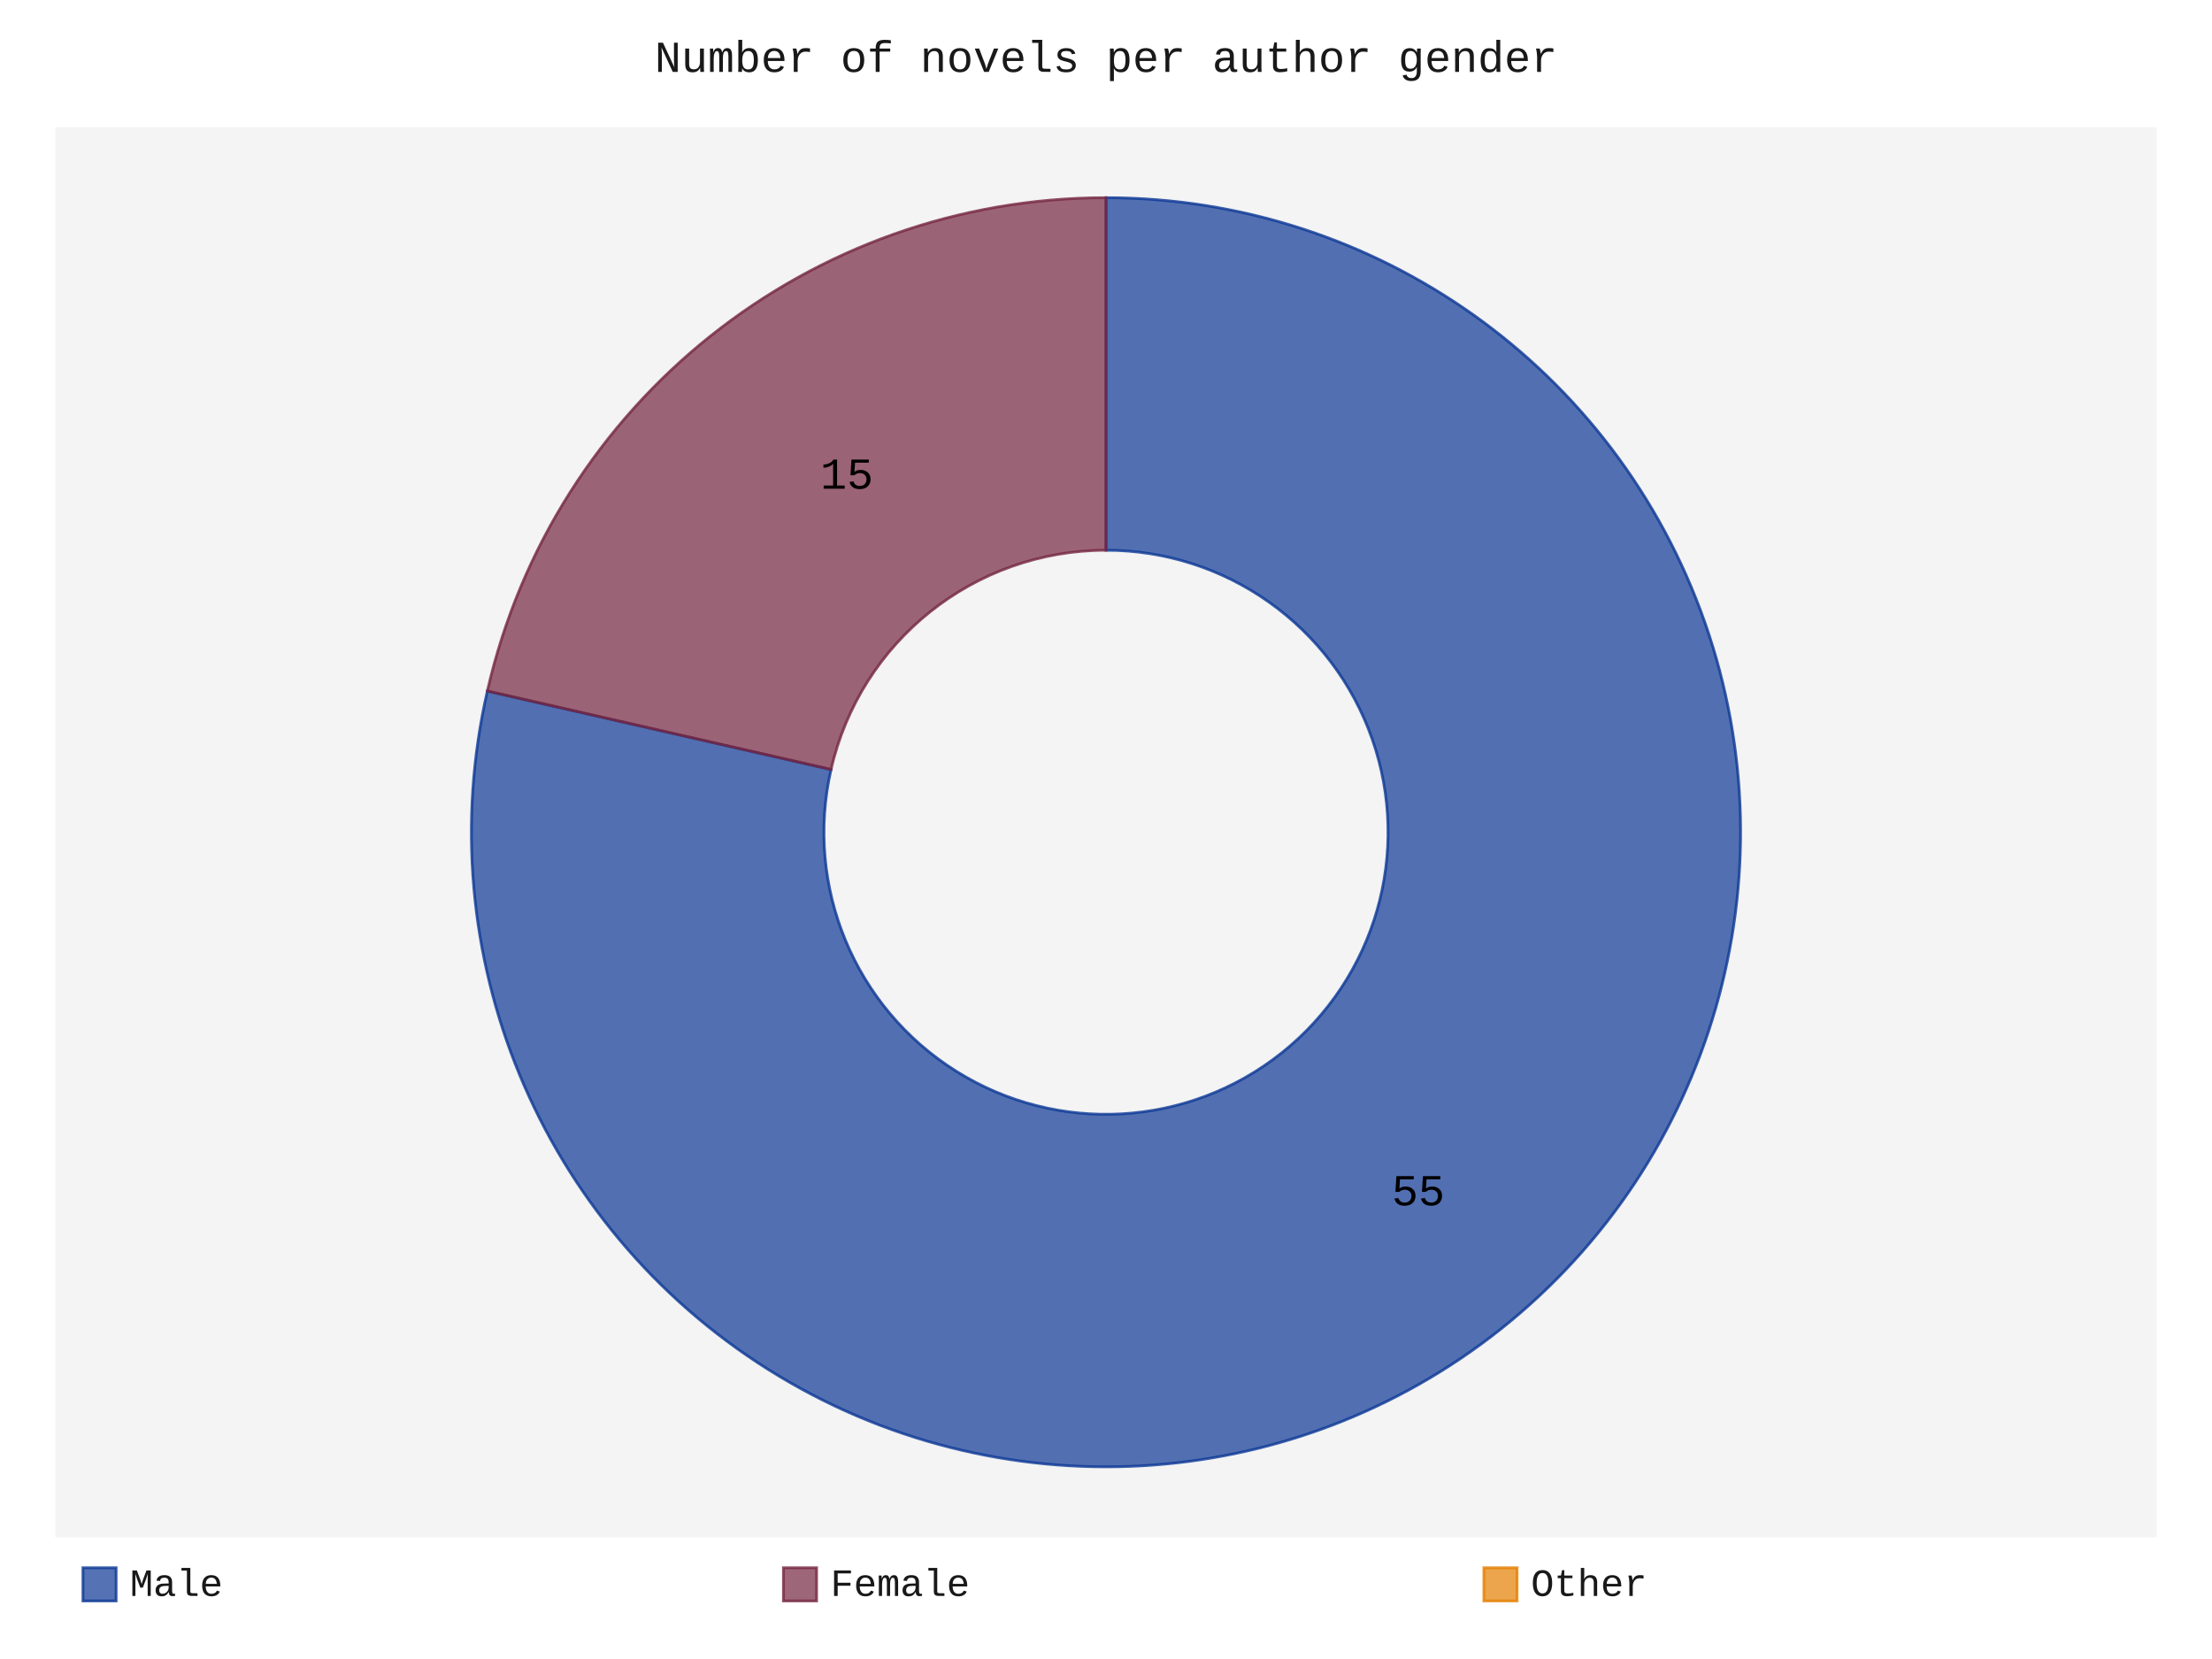
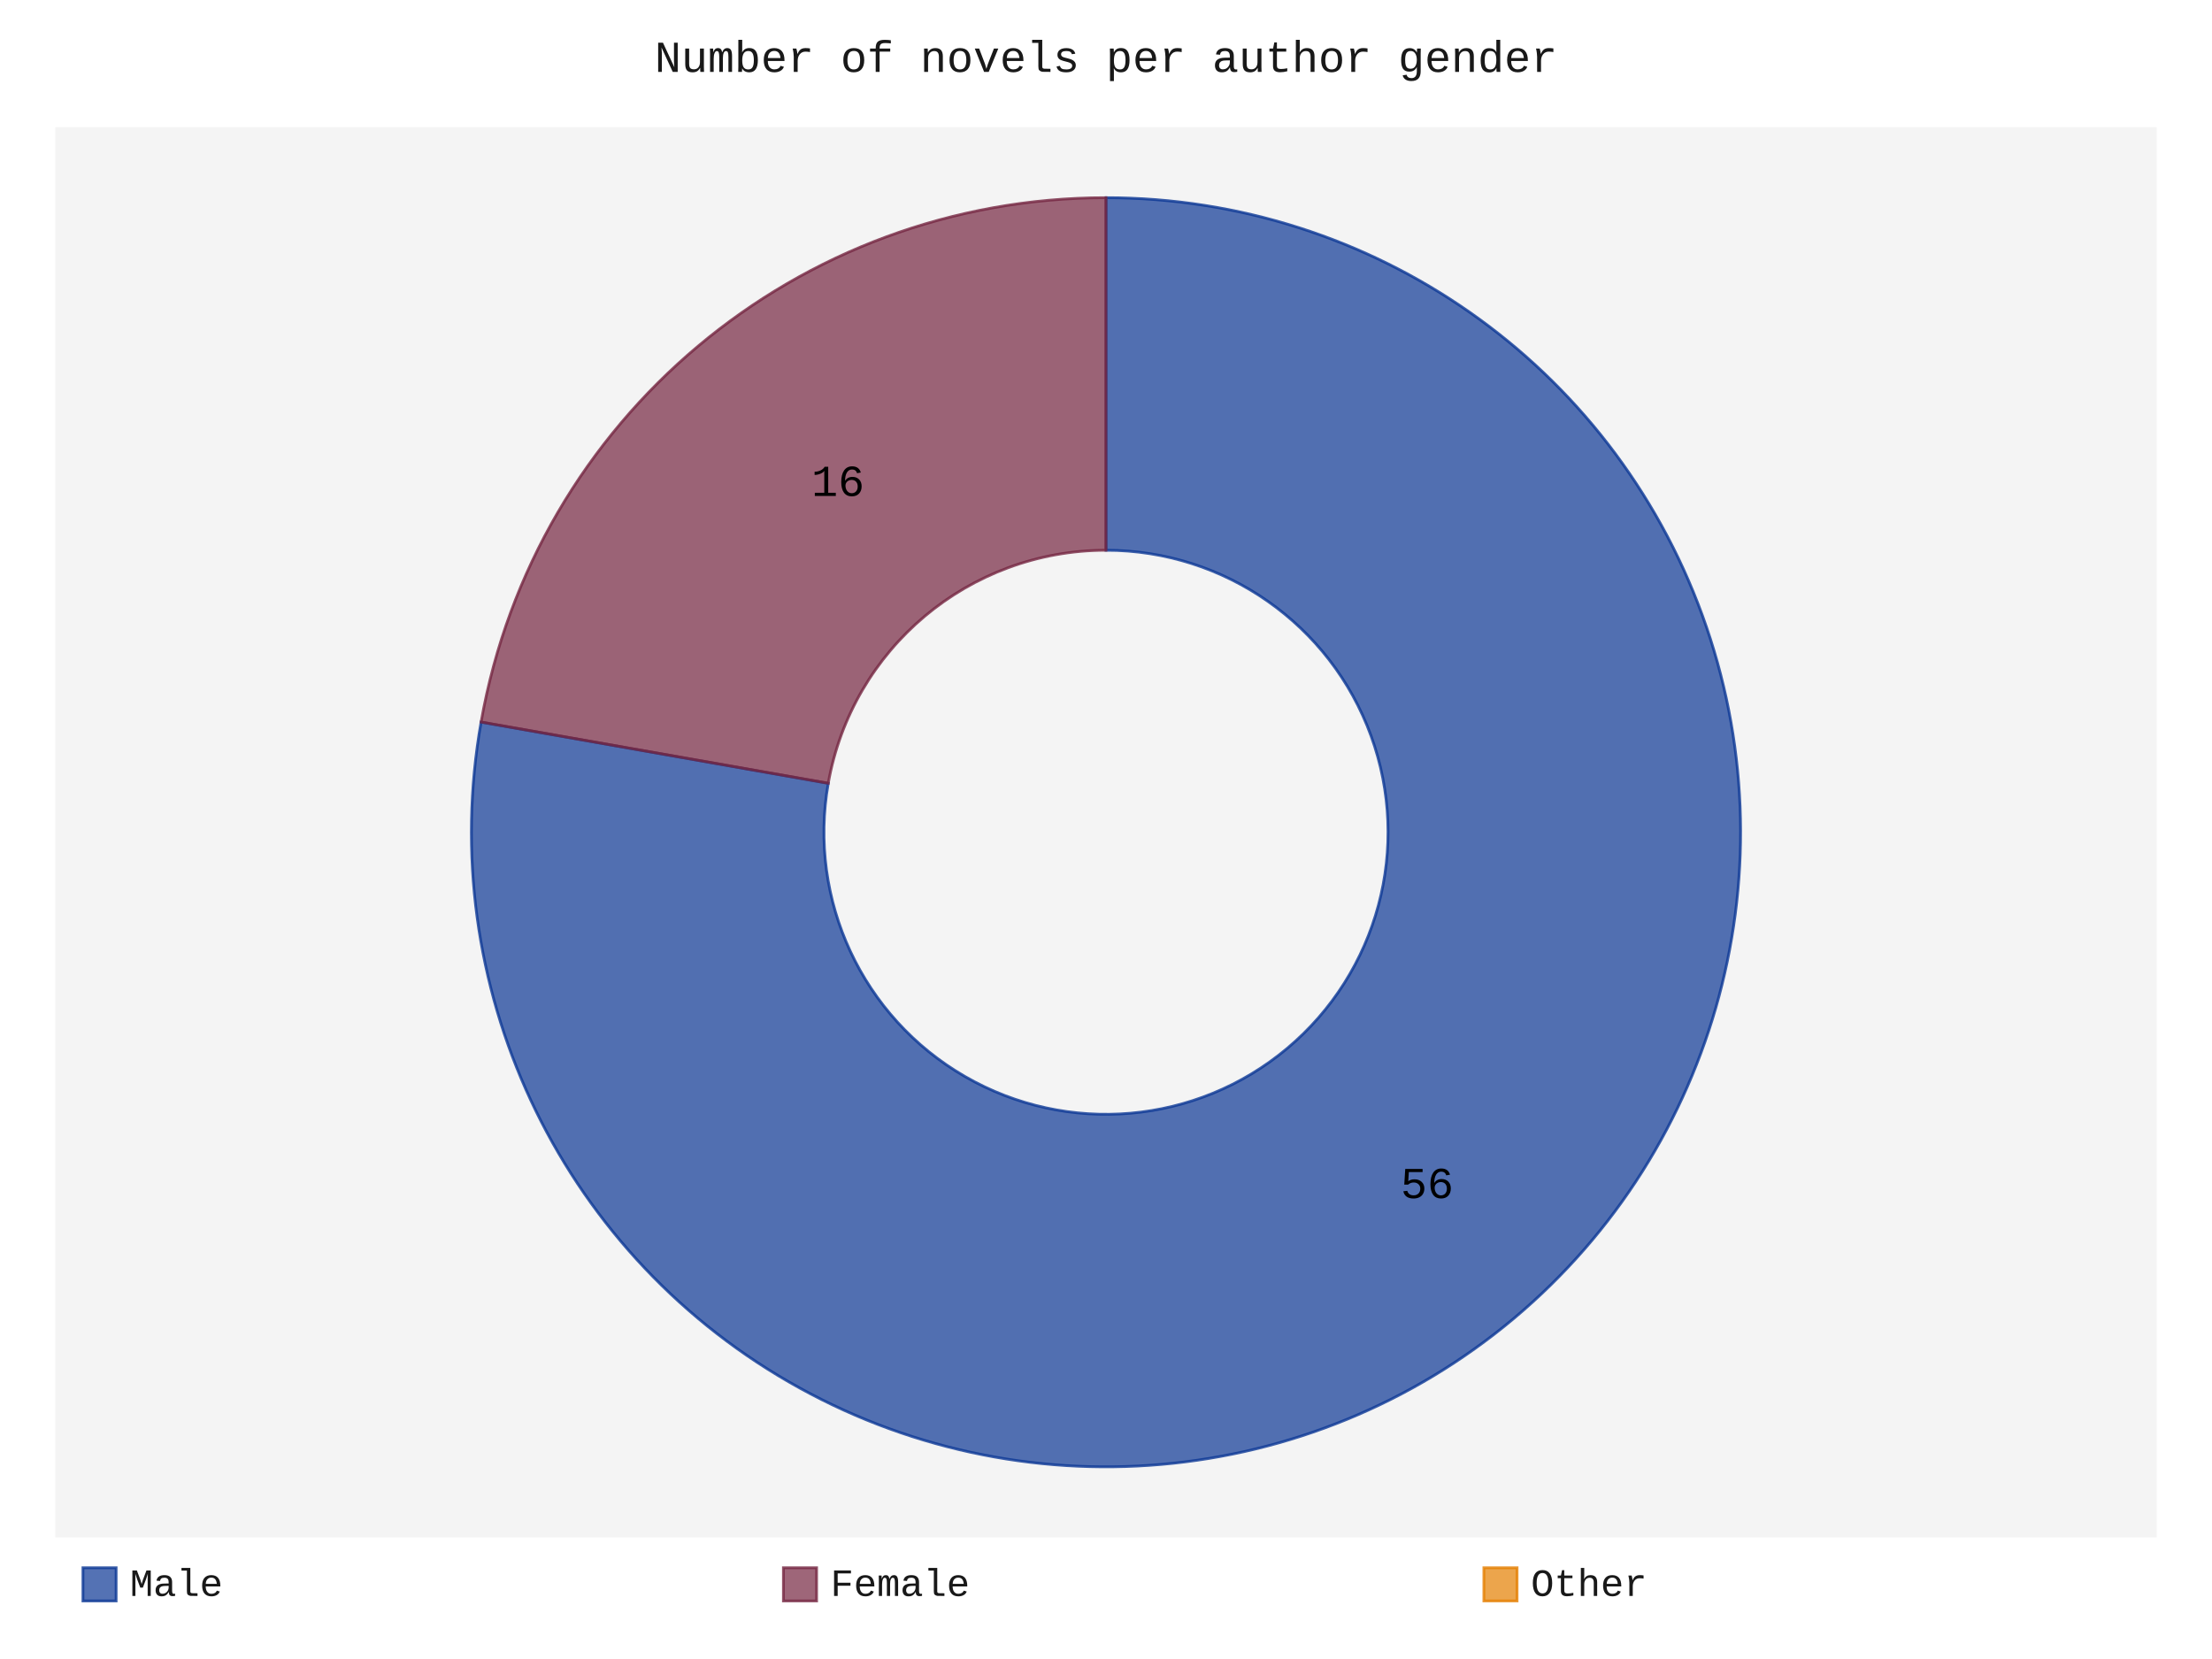
- <svg xmlns="http://www.w3.org/2000/svg" id="chart-55b80e02-825f-4cdd-a91c-d33296e35cc0" class="pygal-chart" viewBox="0 0 800 600">
+ <svg xmlns="http://www.w3.org/2000/svg" id="chart-2fa1ccc5-e13b-40f2-84ac-0da39ed4a775" class="pygal-chart" viewBox="0 0 800 600">
  <defs>
-     <style type="text/css">#chart-55b80e02-825f-4cdd-a91c-d33296e35cc0{-webkit-user-select:none;-webkit-font-smoothing:antialiased;font-family:Consolas,"Liberation Mono",Menlo,Courier,monospace}#chart-55b80e02-825f-4cdd-a91c-d33296e35cc0 .title{font-family:Consolas,"Liberation Mono",Menlo,Courier,monospace;font-size:16px}#chart-55b80e02-825f-4cdd-a91c-d33296e35cc0 .legends .legend text{font-family:Consolas,"Liberation Mono",Menlo,Courier,monospace;font-size:14px}#chart-55b80e02-825f-4cdd-a91c-d33296e35cc0 .axis text{font-family:Consolas,"Liberation Mono",Menlo,Courier,monospace;font-size:10px}#chart-55b80e02-825f-4cdd-a91c-d33296e35cc0 .axis text.major{font-family:Consolas,"Liberation Mono",Menlo,Courier,monospace;font-size:10px}#chart-55b80e02-825f-4cdd-a91c-d33296e35cc0 .text-overlay text.value{font-family:Consolas,"Liberation Mono",Menlo,Courier,monospace;font-size:16px}#chart-55b80e02-825f-4cdd-a91c-d33296e35cc0 .text-overlay text.label{font-family:Consolas,"Liberation Mono",Menlo,Courier,monospace;font-size:10px}#chart-55b80e02-825f-4cdd-a91c-d33296e35cc0 .tooltip{font-family:Consolas,"Liberation Mono",Menlo,Courier,monospace;font-size:14px}#chart-55b80e02-825f-4cdd-a91c-d33296e35cc0 text.no_data{font-family:Consolas,"Liberation Mono",Menlo,Courier,monospace;font-size:64px}
- #chart-55b80e02-825f-4cdd-a91c-d33296e35cc0{background-color:transparent}#chart-55b80e02-825f-4cdd-a91c-d33296e35cc0 path,#chart-55b80e02-825f-4cdd-a91c-d33296e35cc0 line,#chart-55b80e02-825f-4cdd-a91c-d33296e35cc0 rect,#chart-55b80e02-825f-4cdd-a91c-d33296e35cc0 circle{-webkit-transition:150ms;-moz-transition:150ms;transition:150ms}#chart-55b80e02-825f-4cdd-a91c-d33296e35cc0 .graph &gt; .background{fill:transparent}#chart-55b80e02-825f-4cdd-a91c-d33296e35cc0 .plot &gt; .background{fill:rgba(240,240,240,0.7)}#chart-55b80e02-825f-4cdd-a91c-d33296e35cc0 .graph{fill:rgba(0,0,0,0.9)}#chart-55b80e02-825f-4cdd-a91c-d33296e35cc0 text.no_data{fill:rgba(0,0,0,0.9)}#chart-55b80e02-825f-4cdd-a91c-d33296e35cc0 .title{fill:rgba(0,0,0,0.9)}#chart-55b80e02-825f-4cdd-a91c-d33296e35cc0 .legends .legend text{fill:rgba(0,0,0,0.9)}#chart-55b80e02-825f-4cdd-a91c-d33296e35cc0 .legends .legend:hover text{fill:rgba(0,0,0,0.9)}#chart-55b80e02-825f-4cdd-a91c-d33296e35cc0 .axis .line{stroke:rgba(0,0,0,0.9)}#chart-55b80e02-825f-4cdd-a91c-d33296e35cc0 .axis .guide.line{stroke:rgba(0,0,0,0.5)}#chart-55b80e02-825f-4cdd-a91c-d33296e35cc0 .axis .major.line{stroke:rgba(0,0,0,0.9)}#chart-55b80e02-825f-4cdd-a91c-d33296e35cc0 .axis text.major{fill:rgba(0,0,0,0.9)}#chart-55b80e02-825f-4cdd-a91c-d33296e35cc0 .axis.y .guides:hover .guide.line,#chart-55b80e02-825f-4cdd-a91c-d33296e35cc0 .line-graph .axis.x .guides:hover .guide.line,#chart-55b80e02-825f-4cdd-a91c-d33296e35cc0 .stackedline-graph .axis.x .guides:hover .guide.line,#chart-55b80e02-825f-4cdd-a91c-d33296e35cc0 .xy-graph .axis.x .guides:hover .guide.line{stroke:rgba(0,0,0,0.9)}#chart-55b80e02-825f-4cdd-a91c-d33296e35cc0 .axis .guides:hover text{fill:rgba(0,0,0,0.9)}#chart-55b80e02-825f-4cdd-a91c-d33296e35cc0 .reactive{fill-opacity:.7;stroke-opacity:.8}#chart-55b80e02-825f-4cdd-a91c-d33296e35cc0 .ci{stroke:rgba(0,0,0,0.9)}#chart-55b80e02-825f-4cdd-a91c-d33296e35cc0 .reactive.active,#chart-55b80e02-825f-4cdd-a91c-d33296e35cc0 .active .reactive{fill-opacity:.8;stroke-opacity:.9;stroke-width:4}#chart-55b80e02-825f-4cdd-a91c-d33296e35cc0 .ci .reactive.active{stroke-width:1.5}#chart-55b80e02-825f-4cdd-a91c-d33296e35cc0 .series text{fill:rgba(0,0,0,0.9)}#chart-55b80e02-825f-4cdd-a91c-d33296e35cc0 .tooltip rect{fill:rgba(240,240,240,0.7);stroke:rgba(0,0,0,0.9);-webkit-transition:opacity 150ms;-moz-transition:opacity 150ms;transition:opacity 150ms}#chart-55b80e02-825f-4cdd-a91c-d33296e35cc0 .tooltip .label{fill:rgba(0,0,0,0.9)}#chart-55b80e02-825f-4cdd-a91c-d33296e35cc0 .tooltip .label{fill:rgba(0,0,0,0.9)}#chart-55b80e02-825f-4cdd-a91c-d33296e35cc0 .tooltip .legend{font-size:.8em;fill:rgba(0,0,0,0.5)}#chart-55b80e02-825f-4cdd-a91c-d33296e35cc0 .tooltip .x_label{font-size:.6em;fill:rgba(0,0,0,0.9)}#chart-55b80e02-825f-4cdd-a91c-d33296e35cc0 .tooltip .xlink{font-size:.5em;text-decoration:underline}#chart-55b80e02-825f-4cdd-a91c-d33296e35cc0 .tooltip .value{font-size:1.5em}#chart-55b80e02-825f-4cdd-a91c-d33296e35cc0 .bound{font-size:.5em}#chart-55b80e02-825f-4cdd-a91c-d33296e35cc0 .max-value{font-size:.75em;fill:rgba(0,0,0,0.5)}#chart-55b80e02-825f-4cdd-a91c-d33296e35cc0 .map-element{fill:rgba(240,240,240,0.7);stroke:rgba(0,0,0,0.5) !important}#chart-55b80e02-825f-4cdd-a91c-d33296e35cc0 .map-element .reactive{fill-opacity:inherit;stroke-opacity:inherit}#chart-55b80e02-825f-4cdd-a91c-d33296e35cc0 .color-0,#chart-55b80e02-825f-4cdd-a91c-d33296e35cc0 .color-0 a:visited{stroke:rgb(12,55,149);fill:rgb(12,55,149)}#chart-55b80e02-825f-4cdd-a91c-d33296e35cc0 .color-1,#chart-55b80e02-825f-4cdd-a91c-d33296e35cc0 .color-1 a:visited{stroke:rgb(117,38,65);fill:rgb(117,38,65)}#chart-55b80e02-825f-4cdd-a91c-d33296e35cc0 .color-2,#chart-55b80e02-825f-4cdd-a91c-d33296e35cc0 .color-2 a:visited{stroke:rgb(228,127,0);fill:rgb(228,127,0)}#chart-55b80e02-825f-4cdd-a91c-d33296e35cc0 .text-overlay .color-0 text{fill:black}#chart-55b80e02-825f-4cdd-a91c-d33296e35cc0 .text-overlay .color-1 text{fill:black}#chart-55b80e02-825f-4cdd-a91c-d33296e35cc0 .text-overlay .color-2 text{fill:black}
- #chart-55b80e02-825f-4cdd-a91c-d33296e35cc0 text.no_data{text-anchor:middle}#chart-55b80e02-825f-4cdd-a91c-d33296e35cc0 .guide.line{fill:none}#chart-55b80e02-825f-4cdd-a91c-d33296e35cc0 .centered{text-anchor:middle}#chart-55b80e02-825f-4cdd-a91c-d33296e35cc0 .title{text-anchor:middle}#chart-55b80e02-825f-4cdd-a91c-d33296e35cc0 .legends .legend text{fill-opacity:1}#chart-55b80e02-825f-4cdd-a91c-d33296e35cc0 .axis.x text{text-anchor:middle}#chart-55b80e02-825f-4cdd-a91c-d33296e35cc0 .axis.x:not(.web) text[transform]{text-anchor:start}#chart-55b80e02-825f-4cdd-a91c-d33296e35cc0 .axis.x:not(.web) text[transform].backwards{text-anchor:end}#chart-55b80e02-825f-4cdd-a91c-d33296e35cc0 .axis.y text{text-anchor:end}#chart-55b80e02-825f-4cdd-a91c-d33296e35cc0 .axis.y text[transform].backwards{text-anchor:start}#chart-55b80e02-825f-4cdd-a91c-d33296e35cc0 .axis.y2 text{text-anchor:start}#chart-55b80e02-825f-4cdd-a91c-d33296e35cc0 .axis.y2 text[transform].backwards{text-anchor:end}#chart-55b80e02-825f-4cdd-a91c-d33296e35cc0 .axis .guide.line{stroke-dasharray:4,4}#chart-55b80e02-825f-4cdd-a91c-d33296e35cc0 .axis .major.guide.line{stroke-dasharray:6,6}#chart-55b80e02-825f-4cdd-a91c-d33296e35cc0 .horizontal .axis.y .guide.line,#chart-55b80e02-825f-4cdd-a91c-d33296e35cc0 .horizontal .axis.y2 .guide.line,#chart-55b80e02-825f-4cdd-a91c-d33296e35cc0 .vertical .axis.x .guide.line{opacity:0}#chart-55b80e02-825f-4cdd-a91c-d33296e35cc0 .horizontal .axis.always_show .guide.line,#chart-55b80e02-825f-4cdd-a91c-d33296e35cc0 .vertical .axis.always_show .guide.line{opacity:1 !important}#chart-55b80e02-825f-4cdd-a91c-d33296e35cc0 .axis.y .guides:hover .guide.line,#chart-55b80e02-825f-4cdd-a91c-d33296e35cc0 .axis.y2 .guides:hover .guide.line,#chart-55b80e02-825f-4cdd-a91c-d33296e35cc0 .axis.x .guides:hover .guide.line{opacity:1}#chart-55b80e02-825f-4cdd-a91c-d33296e35cc0 .axis .guides:hover text{opacity:1}#chart-55b80e02-825f-4cdd-a91c-d33296e35cc0 .nofill{fill:none}#chart-55b80e02-825f-4cdd-a91c-d33296e35cc0 .subtle-fill{fill-opacity:.2}#chart-55b80e02-825f-4cdd-a91c-d33296e35cc0 .dot{stroke-width:1px;fill-opacity:1}#chart-55b80e02-825f-4cdd-a91c-d33296e35cc0 .dot.active{stroke-width:5px}#chart-55b80e02-825f-4cdd-a91c-d33296e35cc0 .dot.negative{fill:transparent}#chart-55b80e02-825f-4cdd-a91c-d33296e35cc0 text,#chart-55b80e02-825f-4cdd-a91c-d33296e35cc0 tspan{stroke:none !important}#chart-55b80e02-825f-4cdd-a91c-d33296e35cc0 .series text.active{opacity:1}#chart-55b80e02-825f-4cdd-a91c-d33296e35cc0 .tooltip rect{fill-opacity:.95;stroke-width:.5}#chart-55b80e02-825f-4cdd-a91c-d33296e35cc0 .tooltip text{fill-opacity:1}#chart-55b80e02-825f-4cdd-a91c-d33296e35cc0 .showable{visibility:hidden}#chart-55b80e02-825f-4cdd-a91c-d33296e35cc0 .showable.shown{visibility:visible}#chart-55b80e02-825f-4cdd-a91c-d33296e35cc0 .gauge-background{fill:rgba(229,229,229,1);stroke:none}#chart-55b80e02-825f-4cdd-a91c-d33296e35cc0 .bg-lines{stroke:transparent;stroke-width:2px}</style>
+     <style type="text/css">#chart-2fa1ccc5-e13b-40f2-84ac-0da39ed4a775{-webkit-user-select:none;-webkit-font-smoothing:antialiased;font-family:Consolas,"Liberation Mono",Menlo,Courier,monospace}#chart-2fa1ccc5-e13b-40f2-84ac-0da39ed4a775 .title{font-family:Consolas,"Liberation Mono",Menlo,Courier,monospace;font-size:16px}#chart-2fa1ccc5-e13b-40f2-84ac-0da39ed4a775 .legends .legend text{font-family:Consolas,"Liberation Mono",Menlo,Courier,monospace;font-size:14px}#chart-2fa1ccc5-e13b-40f2-84ac-0da39ed4a775 .axis text{font-family:Consolas,"Liberation Mono",Menlo,Courier,monospace;font-size:10px}#chart-2fa1ccc5-e13b-40f2-84ac-0da39ed4a775 .axis text.major{font-family:Consolas,"Liberation Mono",Menlo,Courier,monospace;font-size:10px}#chart-2fa1ccc5-e13b-40f2-84ac-0da39ed4a775 .text-overlay text.value{font-family:Consolas,"Liberation Mono",Menlo,Courier,monospace;font-size:16px}#chart-2fa1ccc5-e13b-40f2-84ac-0da39ed4a775 .text-overlay text.label{font-family:Consolas,"Liberation Mono",Menlo,Courier,monospace;font-size:10px}#chart-2fa1ccc5-e13b-40f2-84ac-0da39ed4a775 .tooltip{font-family:Consolas,"Liberation Mono",Menlo,Courier,monospace;font-size:14px}#chart-2fa1ccc5-e13b-40f2-84ac-0da39ed4a775 text.no_data{font-family:Consolas,"Liberation Mono",Menlo,Courier,monospace;font-size:64px}
+ #chart-2fa1ccc5-e13b-40f2-84ac-0da39ed4a775{background-color:transparent}#chart-2fa1ccc5-e13b-40f2-84ac-0da39ed4a775 path,#chart-2fa1ccc5-e13b-40f2-84ac-0da39ed4a775 line,#chart-2fa1ccc5-e13b-40f2-84ac-0da39ed4a775 rect,#chart-2fa1ccc5-e13b-40f2-84ac-0da39ed4a775 circle{-webkit-transition:150ms;-moz-transition:150ms;transition:150ms}#chart-2fa1ccc5-e13b-40f2-84ac-0da39ed4a775 .graph &gt; .background{fill:transparent}#chart-2fa1ccc5-e13b-40f2-84ac-0da39ed4a775 .plot &gt; .background{fill:rgba(240,240,240,0.7)}#chart-2fa1ccc5-e13b-40f2-84ac-0da39ed4a775 .graph{fill:rgba(0,0,0,0.9)}#chart-2fa1ccc5-e13b-40f2-84ac-0da39ed4a775 text.no_data{fill:rgba(0,0,0,0.9)}#chart-2fa1ccc5-e13b-40f2-84ac-0da39ed4a775 .title{fill:rgba(0,0,0,0.9)}#chart-2fa1ccc5-e13b-40f2-84ac-0da39ed4a775 .legends .legend text{fill:rgba(0,0,0,0.9)}#chart-2fa1ccc5-e13b-40f2-84ac-0da39ed4a775 .legends .legend:hover text{fill:rgba(0,0,0,0.9)}#chart-2fa1ccc5-e13b-40f2-84ac-0da39ed4a775 .axis .line{stroke:rgba(0,0,0,0.9)}#chart-2fa1ccc5-e13b-40f2-84ac-0da39ed4a775 .axis .guide.line{stroke:rgba(0,0,0,0.5)}#chart-2fa1ccc5-e13b-40f2-84ac-0da39ed4a775 .axis .major.line{stroke:rgba(0,0,0,0.9)}#chart-2fa1ccc5-e13b-40f2-84ac-0da39ed4a775 .axis text.major{fill:rgba(0,0,0,0.9)}#chart-2fa1ccc5-e13b-40f2-84ac-0da39ed4a775 .axis.y .guides:hover .guide.line,#chart-2fa1ccc5-e13b-40f2-84ac-0da39ed4a775 .line-graph .axis.x .guides:hover .guide.line,#chart-2fa1ccc5-e13b-40f2-84ac-0da39ed4a775 .stackedline-graph .axis.x .guides:hover .guide.line,#chart-2fa1ccc5-e13b-40f2-84ac-0da39ed4a775 .xy-graph .axis.x .guides:hover .guide.line{stroke:rgba(0,0,0,0.9)}#chart-2fa1ccc5-e13b-40f2-84ac-0da39ed4a775 .axis .guides:hover text{fill:rgba(0,0,0,0.9)}#chart-2fa1ccc5-e13b-40f2-84ac-0da39ed4a775 .reactive{fill-opacity:.7;stroke-opacity:.8}#chart-2fa1ccc5-e13b-40f2-84ac-0da39ed4a775 .ci{stroke:rgba(0,0,0,0.9)}#chart-2fa1ccc5-e13b-40f2-84ac-0da39ed4a775 .reactive.active,#chart-2fa1ccc5-e13b-40f2-84ac-0da39ed4a775 .active .reactive{fill-opacity:.8;stroke-opacity:.9;stroke-width:4}#chart-2fa1ccc5-e13b-40f2-84ac-0da39ed4a775 .ci .reactive.active{stroke-width:1.5}#chart-2fa1ccc5-e13b-40f2-84ac-0da39ed4a775 .series text{fill:rgba(0,0,0,0.9)}#chart-2fa1ccc5-e13b-40f2-84ac-0da39ed4a775 .tooltip rect{fill:rgba(240,240,240,0.7);stroke:rgba(0,0,0,0.9);-webkit-transition:opacity 150ms;-moz-transition:opacity 150ms;transition:opacity 150ms}#chart-2fa1ccc5-e13b-40f2-84ac-0da39ed4a775 .tooltip .label{fill:rgba(0,0,0,0.9)}#chart-2fa1ccc5-e13b-40f2-84ac-0da39ed4a775 .tooltip .label{fill:rgba(0,0,0,0.9)}#chart-2fa1ccc5-e13b-40f2-84ac-0da39ed4a775 .tooltip .legend{font-size:.8em;fill:rgba(0,0,0,0.5)}#chart-2fa1ccc5-e13b-40f2-84ac-0da39ed4a775 .tooltip .x_label{font-size:.6em;fill:rgba(0,0,0,0.9)}#chart-2fa1ccc5-e13b-40f2-84ac-0da39ed4a775 .tooltip .xlink{font-size:.5em;text-decoration:underline}#chart-2fa1ccc5-e13b-40f2-84ac-0da39ed4a775 .tooltip .value{font-size:1.5em}#chart-2fa1ccc5-e13b-40f2-84ac-0da39ed4a775 .bound{font-size:.5em}#chart-2fa1ccc5-e13b-40f2-84ac-0da39ed4a775 .max-value{font-size:.75em;fill:rgba(0,0,0,0.5)}#chart-2fa1ccc5-e13b-40f2-84ac-0da39ed4a775 .map-element{fill:rgba(240,240,240,0.7);stroke:rgba(0,0,0,0.5) !important}#chart-2fa1ccc5-e13b-40f2-84ac-0da39ed4a775 .map-element .reactive{fill-opacity:inherit;stroke-opacity:inherit}#chart-2fa1ccc5-e13b-40f2-84ac-0da39ed4a775 .color-0,#chart-2fa1ccc5-e13b-40f2-84ac-0da39ed4a775 .color-0 a:visited{stroke:rgb(12,55,149);fill:rgb(12,55,149)}#chart-2fa1ccc5-e13b-40f2-84ac-0da39ed4a775 .color-1,#chart-2fa1ccc5-e13b-40f2-84ac-0da39ed4a775 .color-1 a:visited{stroke:rgb(117,38,65);fill:rgb(117,38,65)}#chart-2fa1ccc5-e13b-40f2-84ac-0da39ed4a775 .color-2,#chart-2fa1ccc5-e13b-40f2-84ac-0da39ed4a775 .color-2 a:visited{stroke:rgb(228,127,0);fill:rgb(228,127,0)}#chart-2fa1ccc5-e13b-40f2-84ac-0da39ed4a775 .text-overlay .color-0 text{fill:black}#chart-2fa1ccc5-e13b-40f2-84ac-0da39ed4a775 .text-overlay .color-1 text{fill:black}#chart-2fa1ccc5-e13b-40f2-84ac-0da39ed4a775 .text-overlay .color-2 text{fill:black}
+ #chart-2fa1ccc5-e13b-40f2-84ac-0da39ed4a775 text.no_data{text-anchor:middle}#chart-2fa1ccc5-e13b-40f2-84ac-0da39ed4a775 .guide.line{fill:none}#chart-2fa1ccc5-e13b-40f2-84ac-0da39ed4a775 .centered{text-anchor:middle}#chart-2fa1ccc5-e13b-40f2-84ac-0da39ed4a775 .title{text-anchor:middle}#chart-2fa1ccc5-e13b-40f2-84ac-0da39ed4a775 .legends .legend text{fill-opacity:1}#chart-2fa1ccc5-e13b-40f2-84ac-0da39ed4a775 .axis.x text{text-anchor:middle}#chart-2fa1ccc5-e13b-40f2-84ac-0da39ed4a775 .axis.x:not(.web) text[transform]{text-anchor:start}#chart-2fa1ccc5-e13b-40f2-84ac-0da39ed4a775 .axis.x:not(.web) text[transform].backwards{text-anchor:end}#chart-2fa1ccc5-e13b-40f2-84ac-0da39ed4a775 .axis.y text{text-anchor:end}#chart-2fa1ccc5-e13b-40f2-84ac-0da39ed4a775 .axis.y text[transform].backwards{text-anchor:start}#chart-2fa1ccc5-e13b-40f2-84ac-0da39ed4a775 .axis.y2 text{text-anchor:start}#chart-2fa1ccc5-e13b-40f2-84ac-0da39ed4a775 .axis.y2 text[transform].backwards{text-anchor:end}#chart-2fa1ccc5-e13b-40f2-84ac-0da39ed4a775 .axis .guide.line{stroke-dasharray:4,4}#chart-2fa1ccc5-e13b-40f2-84ac-0da39ed4a775 .axis .major.guide.line{stroke-dasharray:6,6}#chart-2fa1ccc5-e13b-40f2-84ac-0da39ed4a775 .horizontal .axis.y .guide.line,#chart-2fa1ccc5-e13b-40f2-84ac-0da39ed4a775 .horizontal .axis.y2 .guide.line,#chart-2fa1ccc5-e13b-40f2-84ac-0da39ed4a775 .vertical .axis.x .guide.line{opacity:0}#chart-2fa1ccc5-e13b-40f2-84ac-0da39ed4a775 .horizontal .axis.always_show .guide.line,#chart-2fa1ccc5-e13b-40f2-84ac-0da39ed4a775 .vertical .axis.always_show .guide.line{opacity:1 !important}#chart-2fa1ccc5-e13b-40f2-84ac-0da39ed4a775 .axis.y .guides:hover .guide.line,#chart-2fa1ccc5-e13b-40f2-84ac-0da39ed4a775 .axis.y2 .guides:hover .guide.line,#chart-2fa1ccc5-e13b-40f2-84ac-0da39ed4a775 .axis.x .guides:hover .guide.line{opacity:1}#chart-2fa1ccc5-e13b-40f2-84ac-0da39ed4a775 .axis .guides:hover text{opacity:1}#chart-2fa1ccc5-e13b-40f2-84ac-0da39ed4a775 .nofill{fill:none}#chart-2fa1ccc5-e13b-40f2-84ac-0da39ed4a775 .subtle-fill{fill-opacity:.2}#chart-2fa1ccc5-e13b-40f2-84ac-0da39ed4a775 .dot{stroke-width:1px;fill-opacity:1}#chart-2fa1ccc5-e13b-40f2-84ac-0da39ed4a775 .dot.active{stroke-width:5px}#chart-2fa1ccc5-e13b-40f2-84ac-0da39ed4a775 .dot.negative{fill:transparent}#chart-2fa1ccc5-e13b-40f2-84ac-0da39ed4a775 text,#chart-2fa1ccc5-e13b-40f2-84ac-0da39ed4a775 tspan{stroke:none !important}#chart-2fa1ccc5-e13b-40f2-84ac-0da39ed4a775 .series text.active{opacity:1}#chart-2fa1ccc5-e13b-40f2-84ac-0da39ed4a775 .tooltip rect{fill-opacity:.95;stroke-width:.5}#chart-2fa1ccc5-e13b-40f2-84ac-0da39ed4a775 .tooltip text{fill-opacity:1}#chart-2fa1ccc5-e13b-40f2-84ac-0da39ed4a775 .showable{visibility:hidden}#chart-2fa1ccc5-e13b-40f2-84ac-0da39ed4a775 .showable.shown{visibility:visible}#chart-2fa1ccc5-e13b-40f2-84ac-0da39ed4a775 .gauge-background{fill:rgba(229,229,229,1);stroke:none}#chart-2fa1ccc5-e13b-40f2-84ac-0da39ed4a775 .bg-lines{stroke:transparent;stroke-width:2px}</style>
  </defs>
  <g class="graph pie-graph vertical">
    <rect class="background" height="600" width="800" x="0" y="0" />
    <g class="plot" transform="translate(20, 46)">
      <rect class="background" height="510.0" width="760" x="0" y="0" />
      <g class="series serie-0 color-0">
        <g class="slices">
          <g class="slice">
-             <path class="slice reactive tooltip-trigger" d="M380 25.5 A229.5 229.5 0 1 1 156.254 203.931 L280.557 232.303 A102 102 0 1 0 380 153 z" />
+             <path class="slice reactive tooltip-trigger" d="M380 25.5 A229.5 229.5 0 1 1 153.987 215.148 L279.55 237.288 A102 102 0 1 0 380 153 z" />
          </g>
        </g>
      </g>
      <g class="series serie-1 color-1">
        <g class="slices">
          <g class="slice">
-             <path class="slice reactive tooltip-trigger" d="M156.254 203.931 A229.5 229.5 0 0 1 380 25.5 L380 153 A102 102 0 0 0 280.557 232.303 z" />
+             <path class="slice reactive tooltip-trigger" d="M153.987 215.148 A229.5 229.5 0 0 1 380 25.5 L380 153 A102 102 0 0 0 279.55 237.288 z" />
          </g>
        </g>
      </g>
      <g class="series serie-2 color-2">
        <g class="slices">
          <g class="slice" />
        </g>
      </g>
    </g>
    <g class="titles">
      <text class="title plot_title" x="400.0" y="26">Number of novels per author gender</text>
    </g>
    <g class="plot overlay" transform="translate(20, 46)">
      <g class="series serie-0 color-0" />
      <g class="series serie-1 color-1" />
      <g class="series serie-2 color-2" />
    </g>
    <g class="plot text-overlay" transform="translate(20, 46)">
      <g class="series serie-0 color-0">
-         <text class="value" text-anchor="left" x="483.343" y="389.922">55</text>
+         <text class="value" text-anchor="left" x="486.542" y="387.305">56</text>
      </g>
      <g class="series serie-1 color-1">
-         <text class="value" text-anchor="left" x="276.657" y="130.745">15</text>
+         <text class="value" text-anchor="left" x="273.458" y="133.361">16</text>
      </g>
      <g class="series serie-2 color-2" />
    </g>
    <g class="plot tooltip-overlay" transform="translate(20, 46)">
      <g class="tooltip" style="opacity: 0" transform="translate(0 0)">
        <rect class="tooltip-box" height="0" rx="0" ry="0" width="0" />
        <g class="text" />
      </g>
    </g>
    <g class="legends" transform="translate(30, 566)">
      <g class="legend reactive activate-serie" id="activate-serie-0">
        <rect class="color-0 reactive" height="12" width="12" x="0.0" y="1.0" />
        <text x="17.0" y="11.2">Male</text>
      </g>
      <g class="legend reactive activate-serie" id="activate-serie-1">
        <rect class="color-1 reactive" height="12" width="12" x="253.333" y="1.0" />
        <text x="270.333" y="11.2">Female</text>
      </g>
      <g class="legend reactive activate-serie" id="activate-serie-2">
        <rect class="color-2 reactive" height="12" width="12" x="506.667" y="1.0" />
        <text x="523.667" y="11.2">Other</text>
      </g>
    </g>
  </g>
</svg>
